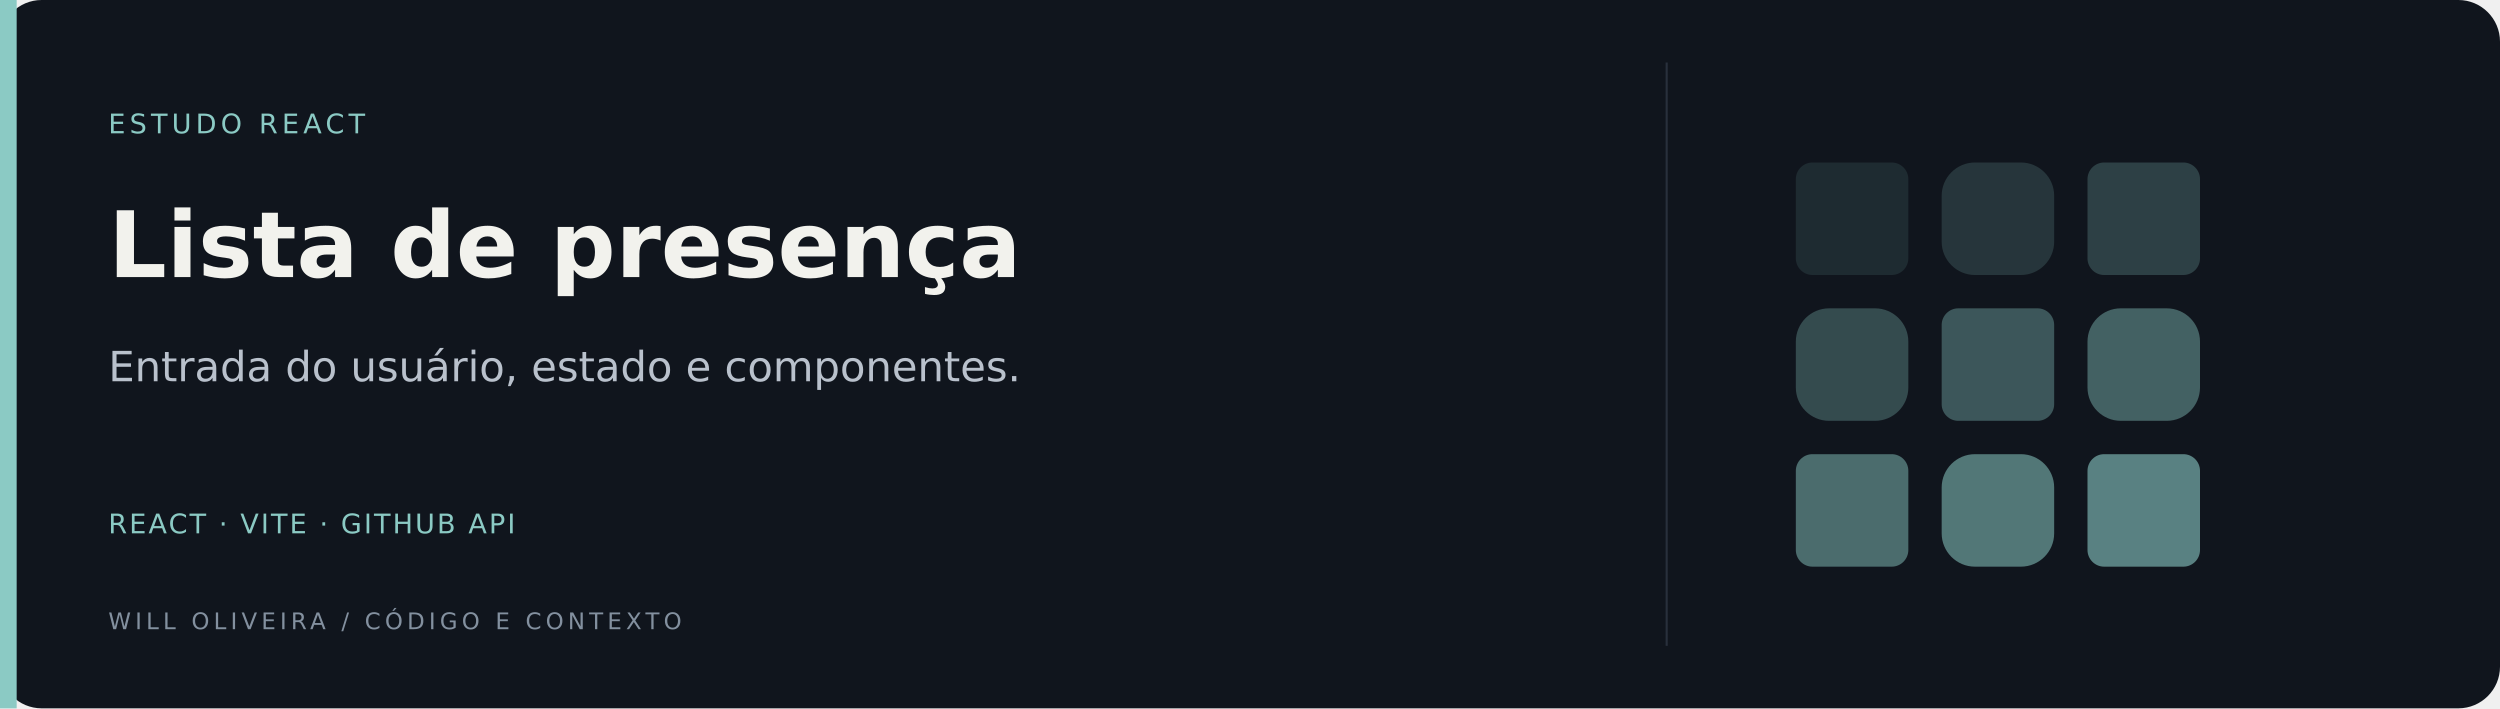
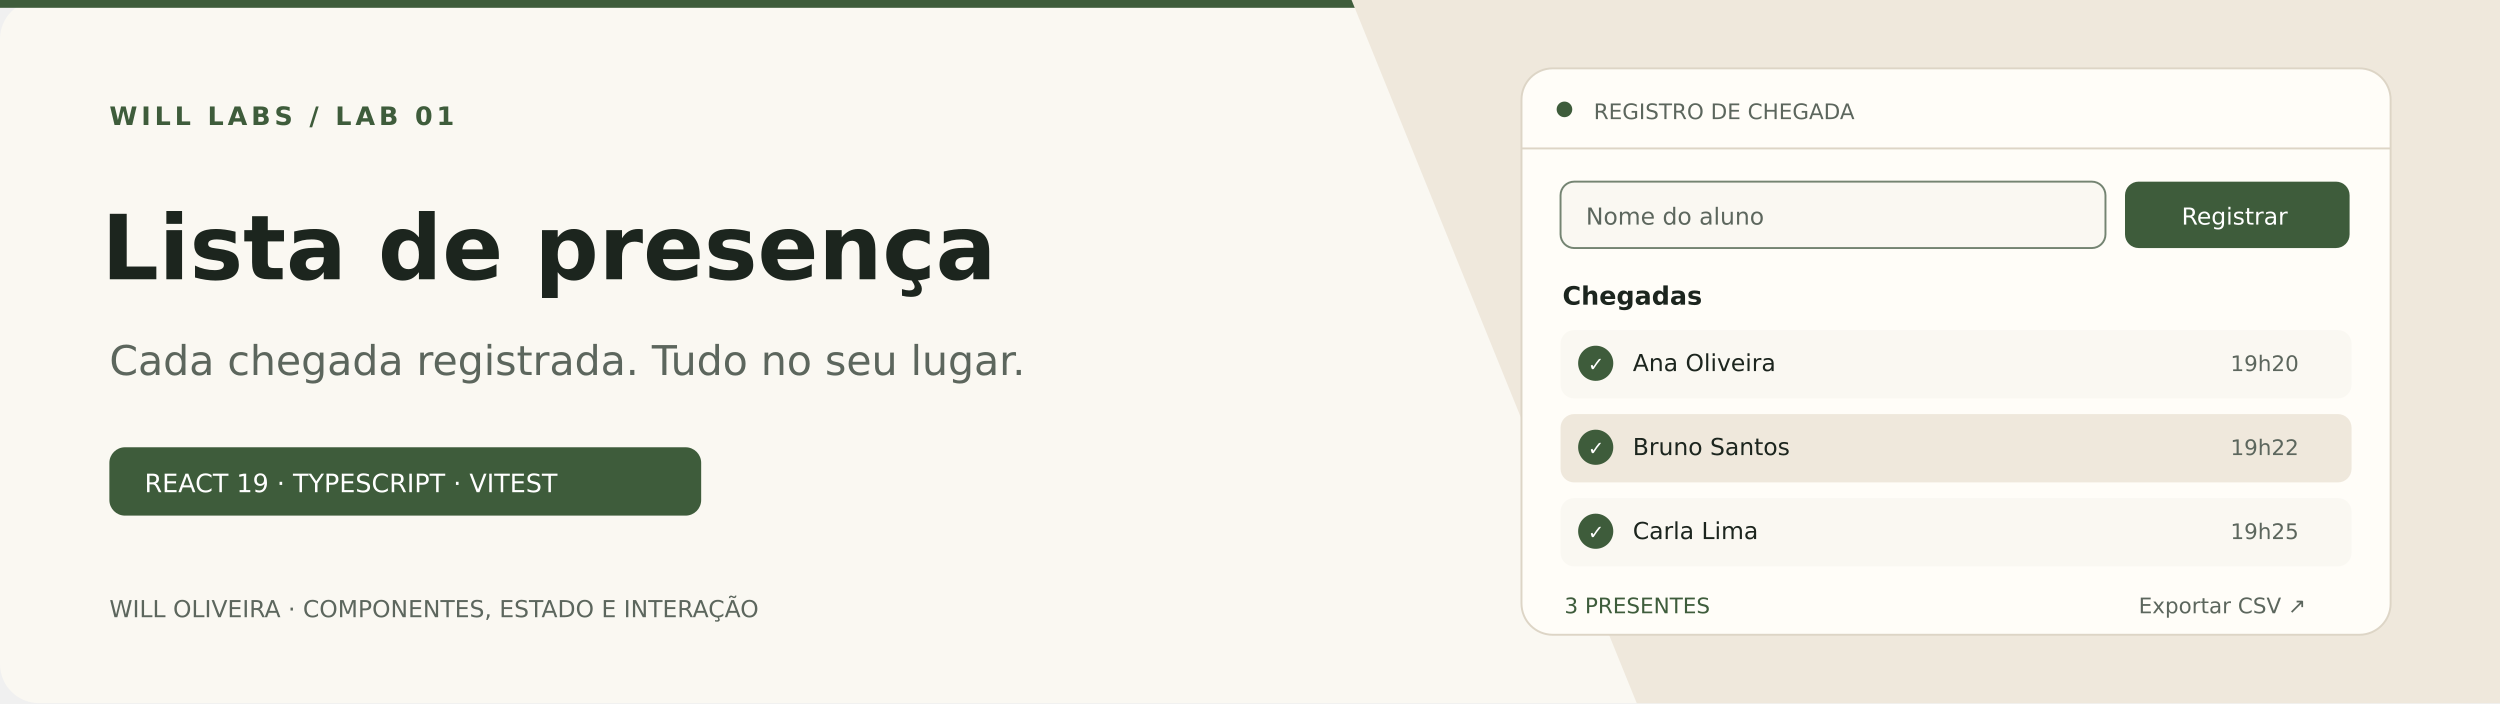
- <svg xmlns="http://www.w3.org/2000/svg" width="1200" height="340" viewBox="0 0 1200 340" role="img" aria-label="Lista de presença: Entrada do usuário, estado e componentes.">
-   <rect width="1200" height="340" rx="20" fill="#10151d" />
-   <rect x="0" y="0" width="8" height="340" fill="#8bcac4" />
-   <path d="M800 30V310" stroke="#28303c" />
+ <svg xmlns="http://www.w3.org/2000/svg" width="1280" height="360" viewBox="0 0 1280 360" role="img" aria-labelledby="title desc">
+   <rect width="1280" height="360" rx="20" fill="#faf8f2" />
+   <path d="M0 0H1280" stroke="#3e5c3b" stroke-width="8" />
+   <path d="M692 0L838 360H1280V0Z" fill="#efe8dc" />
  <g font-family="DejaVu Sans, sans-serif">
-     <text x="52" y="64" font-size="13" letter-spacing="2" fill="#8bcac4">ESTUDO REACT</text>
-     <text x="52" y="133" font-size="44" font-weight="700" fill="#f2f2ed">Lista de presença</text>
-     <text x="52" y="183" font-size="20" fill="#b9c1cc">Entrada do usuário, estado e componentes.</text>
-     <text x="52" y="256" font-size="13" letter-spacing="1" fill="#8bcac4">REACT · VITE · GITHUB API</text>
-     <text x="52" y="302" font-size="11" letter-spacing="2" fill="#83909f">WILL OLIVEIRA / CÓDIGO E CONTEXTO</text>
-   </g>
-   <g>
-     <rect x="862" y="78" width="54" height="54" rx="8" fill="#8bcac4" opacity="0.12" />
-     <rect x="932" y="78" width="54" height="54" rx="16" fill="#8bcac4" opacity="0.18" />
-     <rect x="1002" y="78" width="54" height="54" rx="8" fill="#8bcac4" opacity="0.24" />
-     <rect x="862" y="148" width="54" height="54" rx="16" fill="#8bcac4" opacity="0.3" />
-     <rect x="932" y="148" width="54" height="54" rx="8" fill="#8bcac4" opacity="0.36" />
-     <rect x="1002" y="148" width="54" height="54" rx="16" fill="#8bcac4" opacity="0.42" />
-     <rect x="862" y="218" width="54" height="54" rx="8" fill="#8bcac4" opacity="0.48" />
-     <rect x="932" y="218" width="54" height="54" rx="16" fill="#8bcac4" opacity="0.54" />
-     <rect x="1002" y="218" width="54" height="54" rx="8" fill="#8bcac4" opacity="0.6" />
+     <text x="56" y="64" font-size="13" fill="#3e5c3b" letter-spacing="2" font-weight="700">WILL LABS / LAB 01</text>
+     <text x="52" y="143" font-size="46" fill="#1c251e" font-weight="700">Lista de presença</text>
+     <text x="56" y="192" font-size="21" fill="#5c665d">Cada chegada registrada. Tudo no seu lugar.</text>
+     <rect x="56" y="229" width="303" height="35" rx="8" fill="#3e5c3b" />
+     <text x="74" y="252" font-size="13" fill="#ffffff">REACT 19 · TYPESCRIPT · VITEST</text>
+     <text x="56" y="316" font-size="12" fill="#5c665d">WILL OLIVEIRA · COMPONENTES, ESTADO E INTERAÇÃO</text>
+     <g transform="translate(779 35)">
+       <rect width="445" height="290" rx="16" fill="#fffdf8" stroke="#ddd5c6" />
+       <path d="M0 41H445" stroke="#ddd5c6" />
+       <circle cx="22" cy="21" r="4" fill="#3e5c3b" />
+       <text x="37" y="26" font-size="11" fill="#5c665d">REGISTRO DE CHEGADA</text>
+       <rect x="20" y="58" width="279" height="34" rx="7" fill="#faf8f2" stroke="#748472" />
+       <text x="33" y="80" font-size="12" fill="#5c665d">Nome do aluno</text>
+       <rect x="309" y="58" width="115" height="34" rx="7" fill="#3e5c3b" />
+       <text x="338" y="80" font-size="12" fill="white">Registrar</text>
+       <text x="21" y="121" font-size="13" fill="#1c251e" font-weight="700">Chegadas</text>
+       <rect x="20" y="134" width="405" height="35" rx="7" fill="#faf8f2" />
+       <circle cx="38" cy="151" r="9" fill="#3e5c3b" />
+       <text x="34" y="155" font-size="10" fill="white">✓</text>
+       <text x="57" y="155" font-size="12" fill="#1c251e">Ana Oliveira</text>
+       <text x="363" y="155" font-size="11" fill="#5c665d">19h20</text>
+       <rect x="20" y="177" width="405" height="35" rx="7" fill="#efe8dc" />
+       <circle cx="38" cy="194" r="9" fill="#3e5c3b" />
+       <text x="34" y="198" font-size="10" fill="white">✓</text>
+       <text x="57" y="198" font-size="12" fill="#1c251e">Bruno Santos</text>
+       <text x="363" y="198" font-size="11" fill="#5c665d">19h22</text>
+       <rect x="20" y="220" width="405" height="35" rx="7" fill="#faf8f2" />
+       <circle cx="38" cy="237" r="9" fill="#3e5c3b" />
+       <text x="34" y="241" font-size="10" fill="white">✓</text>
+       <text x="57" y="241" font-size="12" fill="#1c251e">Carla Lima</text>
+       <text x="363" y="241" font-size="11" fill="#5c665d">19h25</text>
+       <text x="22" y="279" font-size="11" fill="#3e5c3b">3 PRESENTES</text>
+       <text x="316" y="279" font-size="11" fill="#5c665d">Exportar CSV ↗</text>
+     </g>
  </g>
</svg>
